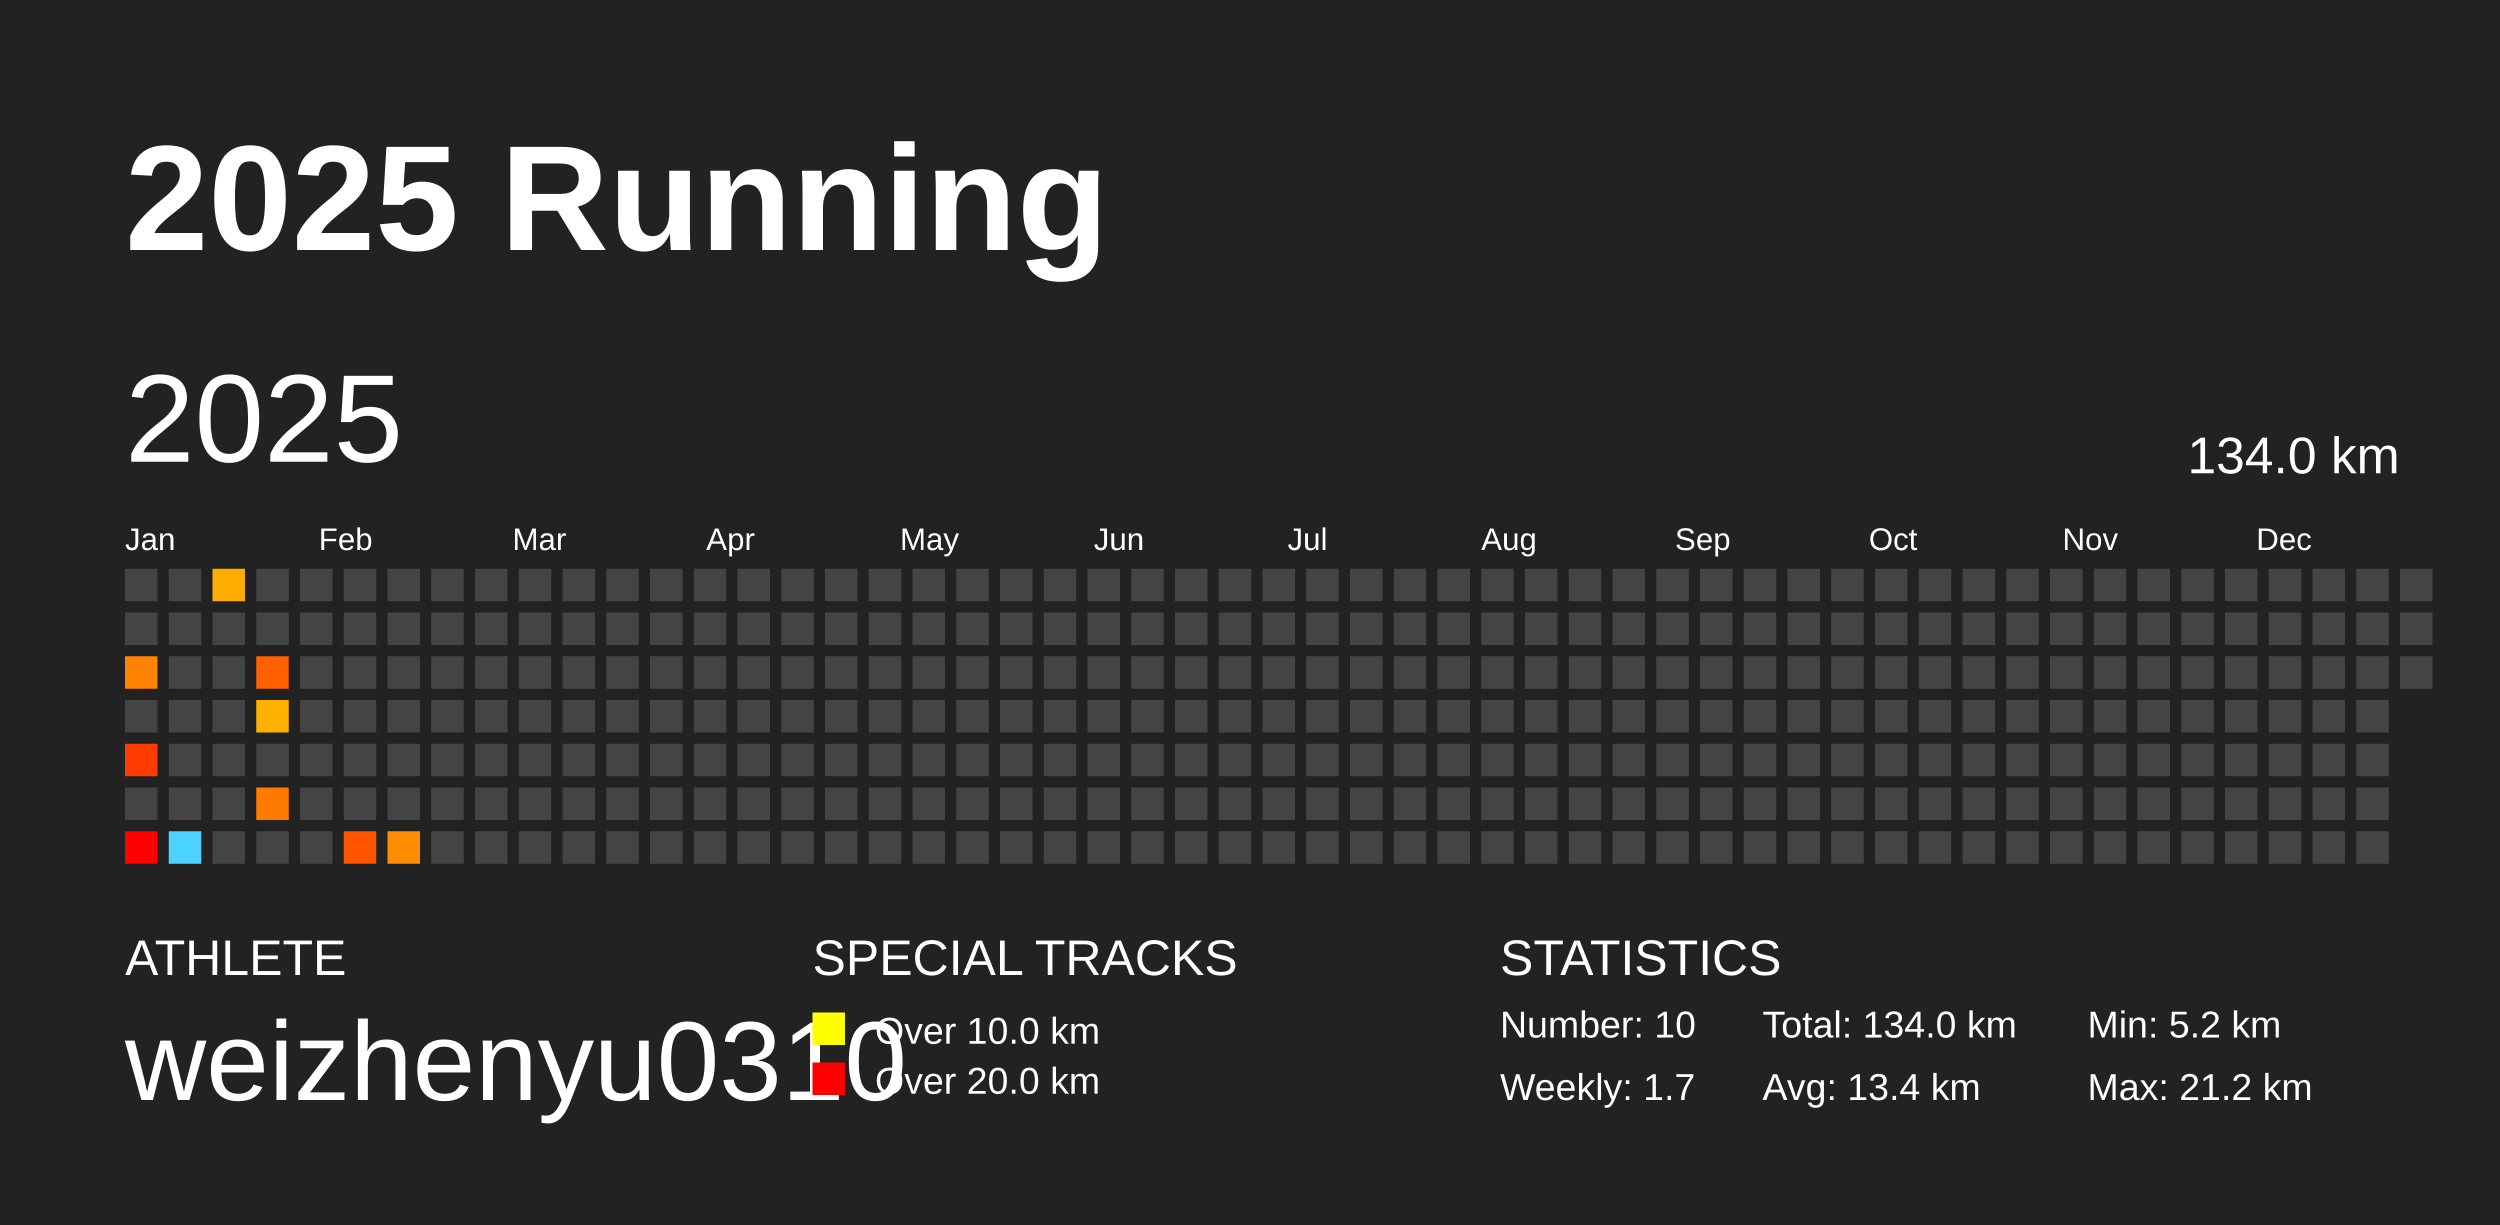
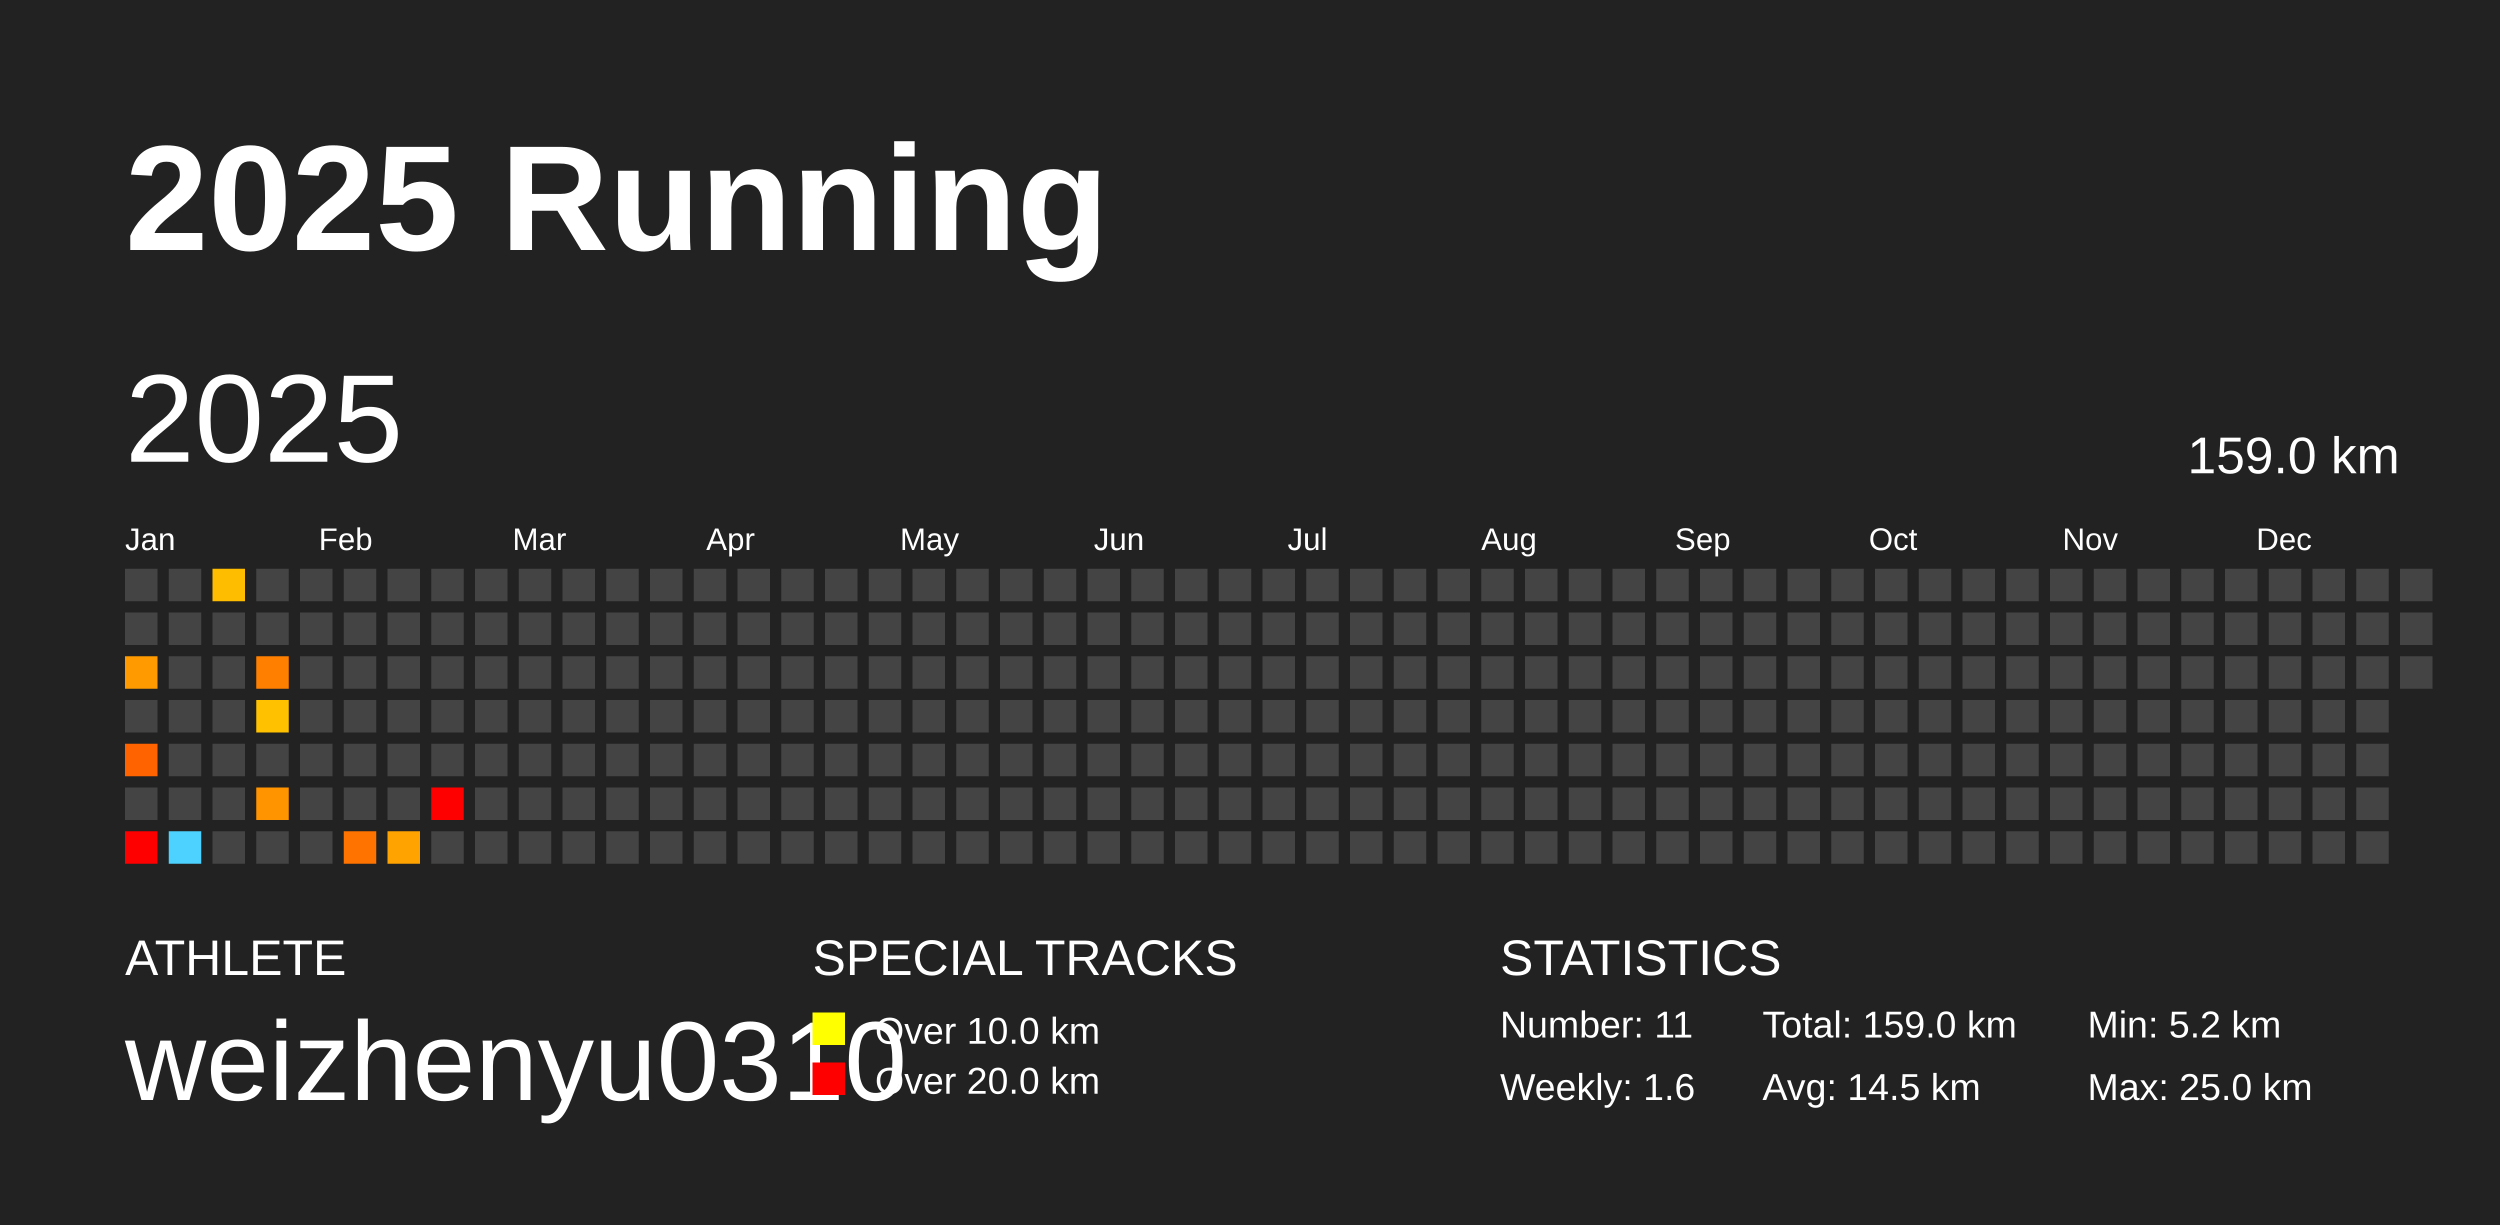
<svg xmlns="http://www.w3.org/2000/svg" baseProfile="full" height="98mm" version="1.1" viewBox="0,0,200,98" width="200mm">
  <defs />
  <rect fill="#222222" height="98" width="200" x="0" y="0" />
  <text fill="#FFFFFF" style="font-size:12px; font-family:Arial; font-weight:bold;" x="10" y="20">2025 Running</text>
  <text fill="#FFFFFF" style="font-size:4px; font-family:Arial" x="10" y="78">ATHLETE</text>
  <text fill="#FFFFFF" style="font-size:9px; font-family:Arial" x="10" y="88">weizhenyu0310</text>
  <text fill="#FFFFFF" style="font-size:4px; font-family:Arial" x="65" y="78">SPECIAL TRACKS</text>
  <rect fill="yellow" height="2.6" width="2.6" x="65" y="81" />
  <text fill="#FFFFFF" style="font-size:3px; font-family:Arial" x="70" y="83.5">Over 10.0 km</text>
  <rect fill="red" height="2.6" width="2.6" x="65" y="85" />
  <text fill="#FFFFFF" style="font-size:3px; font-family:Arial" x="70" y="87.5">Over 20.0 km</text>
  <text fill="#FFFFFF" style="font-size:4px; font-family:Arial" x="120" y="78">STATISTICS</text>
-   <text fill="#FFFFFF" style="font-size:3px; font-family:Arial" x="120" y="83">Number: 10</text>
-   <text fill="#FFFFFF" style="font-size:3px; font-family:Arial" x="120" y="88">Weekly: 1.7</text>
-   <text fill="#FFFFFF" style="font-size:3px; font-family:Arial" x="141" y="83">Total: 134.0 km</text>
-   <text fill="#FFFFFF" style="font-size:3px; font-family:Arial" x="141" y="88">Avg: 13.4 km</text>
+   <text fill="#FFFFFF" style="font-size:3px; font-family:Arial" x="120" y="83">Number: 11</text>
+   <text fill="#FFFFFF" style="font-size:3px; font-family:Arial" x="120" y="88">Weekly: 1.6</text>
+   <text fill="#FFFFFF" style="font-size:3px; font-family:Arial" x="141" y="83">Total: 159.0 km</text>
+   <text fill="#FFFFFF" style="font-size:3px; font-family:Arial" x="141" y="88">Avg: 14.5 km</text>
  <text fill="#FFFFFF" style="font-size:3px; font-family:Arial" x="167" y="83">Min: 5.2 km</text>
-   <text fill="#FFFFFF" style="font-size:3px; font-family:Arial" x="167" y="88">Max: 21.2 km</text>
+   <text fill="#FFFFFF" style="font-size:3px; font-family:Arial" x="167" y="88">Max: 25.0 km</text>
  <text dominant-baseline="hanging" fill="#FFFFFF" style="font-size:10.0px; font-family:Arial;" x="10" y="30">2025</text>
-   <text dominant-baseline="hanging" fill="#FFFFFF" style="font-size:4.125px; font-family:Arial;" x="175" y="35">134.0 km</text>
+   <text dominant-baseline="hanging" fill="#FFFFFF" style="font-size:4.125px; font-family:Arial;" x="175" y="35">159.0 km</text>
  <text fill="#FFFFFF" style="font-size:2.5px; font-family:Arial" x="10.0" y="44">Jan</text>
  <text fill="#FFFFFF" style="font-size:2.5px; font-family:Arial" x="25.5" y="44">Feb</text>
  <text fill="#FFFFFF" style="font-size:2.5px; font-family:Arial" x="41.0" y="44">Mar</text>
  <text fill="#FFFFFF" style="font-size:2.5px; font-family:Arial" x="56.5" y="44">Apr</text>
  <text fill="#FFFFFF" style="font-size:2.5px; font-family:Arial" x="72.0" y="44">May</text>
  <text fill="#FFFFFF" style="font-size:2.5px; font-family:Arial" x="87.5" y="44">Jun</text>
  <text fill="#FFFFFF" style="font-size:2.5px; font-family:Arial" x="103.0" y="44">Jul</text>
  <text fill="#FFFFFF" style="font-size:2.5px; font-family:Arial" x="118.5" y="44">Aug</text>
  <text fill="#FFFFFF" style="font-size:2.5px; font-family:Arial" x="134.0" y="44">Sep</text>
  <text fill="#FFFFFF" style="font-size:2.5px; font-family:Arial" x="149.5" y="44">Oct</text>
  <text fill="#FFFFFF" style="font-size:2.5px; font-family:Arial" x="165.0" y="44">Nov</text>
  <text fill="#FFFFFF" style="font-size:2.5px; font-family:Arial" x="180.5" y="44">Dec</text>
  <rect fill="#444444" height="2.6" width="2.6" x="10.0" y="45.5" />
  <rect fill="#444444" height="2.6" width="2.6" x="10.0" y="49.0" />
-   <rect fill="#ff8300" height="2.6" width="2.6" x="10.0" y="52.5" />
+   <rect fill="#ff9b00" height="2.6" width="2.6" x="10.0" y="52.5" />
  <rect fill="#444444" height="2.6" width="2.6" x="10.0" y="56.0" />
-   <rect fill="#ff3d00" height="2.6" width="2.6" x="10.0" y="59.5" />
+   <rect fill="#ff6300" height="2.6" width="2.6" x="10.0" y="59.5" />
  <rect fill="#444444" height="2.6" width="2.6" x="10.0" y="63.0" />
  <rect fill="red" height="2.6" width="2.6" x="10.0" y="66.5" />
  <rect fill="#444444" height="2.6" width="2.6" x="13.5" y="45.5" />
  <rect fill="#444444" height="2.6" width="2.6" x="13.5" y="49.0" />
  <rect fill="#444444" height="2.6" width="2.6" x="13.5" y="52.5" />
  <rect fill="#444444" height="2.6" width="2.6" x="13.5" y="56.0" />
  <rect fill="#444444" height="2.6" width="2.6" x="13.5" y="59.5" />
  <rect fill="#444444" height="2.6" width="2.6" x="13.5" y="63.0" />
  <rect fill="#4dd2ff" height="2.6" width="2.6" x="13.5" y="66.5" />
-   <rect fill="#ffad00" height="2.6" width="2.6" x="17.0" y="45.5" />
+   <rect fill="#ffbd00" height="2.6" width="2.6" x="17.0" y="45.5" />
  <rect fill="#444444" height="2.6" width="2.6" x="17.0" y="49.0" />
  <rect fill="#444444" height="2.6" width="2.6" x="17.0" y="52.5" />
  <rect fill="#444444" height="2.6" width="2.6" x="17.0" y="56.0" />
  <rect fill="#444444" height="2.6" width="2.6" x="17.0" y="59.5" />
  <rect fill="#444444" height="2.6" width="2.6" x="17.0" y="63.0" />
  <rect fill="#444444" height="2.6" width="2.6" x="17.0" y="66.5" />
  <rect fill="#444444" height="2.6" width="2.6" x="20.5" y="45.5" />
  <rect fill="#444444" height="2.6" width="2.6" x="20.5" y="49.0" />
-   <rect fill="#ff6100" height="2.6" width="2.6" x="20.5" y="52.5" />
-   <rect fill="#ffb200" height="2.6" width="2.6" x="20.5" y="56.0" />
+   <rect fill="#ff8000" height="2.6" width="2.6" x="20.5" y="52.5" />
+   <rect fill="#ffc100" height="2.6" width="2.6" x="20.5" y="56.0" />
  <rect fill="#444444" height="2.6" width="2.6" x="20.5" y="59.5" />
-   <rect fill="#ff7b00" height="2.6" width="2.6" x="20.5" y="63.0" />
+   <rect fill="#ff9400" height="2.6" width="2.6" x="20.5" y="63.0" />
  <rect fill="#444444" height="2.6" width="2.6" x="20.5" y="66.5" />
  <rect fill="#444444" height="2.6" width="2.6" x="24.0" y="45.5" />
  <rect fill="#444444" height="2.6" width="2.6" x="24.0" y="49.0" />
  <rect fill="#444444" height="2.6" width="2.6" x="24.0" y="52.5" />
  <rect fill="#444444" height="2.6" width="2.6" x="24.0" y="56.0" />
  <rect fill="#444444" height="2.6" width="2.6" x="24.0" y="59.5" />
  <rect fill="#444444" height="2.6" width="2.6" x="24.0" y="63.0" />
  <rect fill="#444444" height="2.6" width="2.6" x="24.0" y="66.5" />
  <rect fill="#444444" height="2.6" width="2.6" x="27.5" y="45.5" />
  <rect fill="#444444" height="2.6" width="2.6" x="27.5" y="49.0" />
  <rect fill="#444444" height="2.6" width="2.6" x="27.5" y="52.5" />
  <rect fill="#444444" height="2.6" width="2.6" x="27.5" y="56.0" />
  <rect fill="#444444" height="2.6" width="2.6" x="27.5" y="59.5" />
  <rect fill="#444444" height="2.6" width="2.6" x="27.5" y="63.0" />
-   <rect fill="#ff5300" height="2.6" width="2.6" x="27.5" y="66.5" />
+   <rect fill="#ff7400" height="2.6" width="2.6" x="27.5" y="66.5" />
  <rect fill="#444444" height="2.6" width="2.6" x="31.0" y="45.5" />
  <rect fill="#444444" height="2.6" width="2.6" x="31.0" y="49.0" />
  <rect fill="#444444" height="2.6" width="2.6" x="31.0" y="52.5" />
  <rect fill="#444444" height="2.6" width="2.6" x="31.0" y="56.0" />
  <rect fill="#444444" height="2.6" width="2.6" x="31.0" y="59.5" />
  <rect fill="#444444" height="2.6" width="2.6" x="31.0" y="63.0" />
-   <rect fill="#ff8d00" height="2.6" width="2.6" x="31.0" y="66.5" />
+   <rect fill="#ffa300" height="2.6" width="2.6" x="31.0" y="66.5" />
  <rect fill="#444444" height="2.6" width="2.6" x="34.5" y="45.5" />
  <rect fill="#444444" height="2.6" width="2.6" x="34.5" y="49.0" />
  <rect fill="#444444" height="2.6" width="2.6" x="34.5" y="52.5" />
  <rect fill="#444444" height="2.6" width="2.6" x="34.5" y="56.0" />
  <rect fill="#444444" height="2.6" width="2.6" x="34.5" y="59.5" />
-   <rect fill="#444444" height="2.6" width="2.6" x="34.5" y="63.0" />
+   <rect fill="red" height="2.6" width="2.6" x="34.5" y="63.0" />
  <rect fill="#444444" height="2.6" width="2.6" x="34.5" y="66.5" />
  <rect fill="#444444" height="2.6" width="2.6" x="38.0" y="45.5" />
  <rect fill="#444444" height="2.6" width="2.6" x="38.0" y="49.0" />
  <rect fill="#444444" height="2.6" width="2.6" x="38.0" y="52.5" />
  <rect fill="#444444" height="2.6" width="2.6" x="38.0" y="56.0" />
  <rect fill="#444444" height="2.6" width="2.6" x="38.0" y="59.5" />
  <rect fill="#444444" height="2.6" width="2.6" x="38.0" y="63.0" />
  <rect fill="#444444" height="2.6" width="2.6" x="38.0" y="66.5" />
  <rect fill="#444444" height="2.6" width="2.6" x="41.5" y="45.5" />
  <rect fill="#444444" height="2.6" width="2.6" x="41.5" y="49.0" />
  <rect fill="#444444" height="2.6" width="2.6" x="41.5" y="52.5" />
  <rect fill="#444444" height="2.6" width="2.6" x="41.5" y="56.0" />
  <rect fill="#444444" height="2.6" width="2.6" x="41.5" y="59.5" />
  <rect fill="#444444" height="2.6" width="2.6" x="41.5" y="63.0" />
  <rect fill="#444444" height="2.6" width="2.6" x="41.5" y="66.5" />
  <rect fill="#444444" height="2.6" width="2.6" x="45.0" y="45.5" />
  <rect fill="#444444" height="2.6" width="2.6" x="45.0" y="49.0" />
  <rect fill="#444444" height="2.6" width="2.6" x="45.0" y="52.5" />
  <rect fill="#444444" height="2.6" width="2.6" x="45.0" y="56.0" />
  <rect fill="#444444" height="2.6" width="2.6" x="45.0" y="59.5" />
  <rect fill="#444444" height="2.6" width="2.6" x="45.0" y="63.0" />
  <rect fill="#444444" height="2.6" width="2.6" x="45.0" y="66.5" />
  <rect fill="#444444" height="2.6" width="2.6" x="48.5" y="45.5" />
  <rect fill="#444444" height="2.6" width="2.6" x="48.5" y="49.0" />
  <rect fill="#444444" height="2.6" width="2.6" x="48.5" y="52.5" />
  <rect fill="#444444" height="2.6" width="2.6" x="48.5" y="56.0" />
  <rect fill="#444444" height="2.6" width="2.6" x="48.5" y="59.5" />
  <rect fill="#444444" height="2.6" width="2.6" x="48.5" y="63.0" />
  <rect fill="#444444" height="2.6" width="2.6" x="48.5" y="66.5" />
  <rect fill="#444444" height="2.6" width="2.6" x="52.0" y="45.5" />
  <rect fill="#444444" height="2.6" width="2.6" x="52.0" y="49.0" />
  <rect fill="#444444" height="2.6" width="2.6" x="52.0" y="52.5" />
  <rect fill="#444444" height="2.6" width="2.6" x="52.0" y="56.0" />
  <rect fill="#444444" height="2.6" width="2.6" x="52.0" y="59.5" />
  <rect fill="#444444" height="2.6" width="2.6" x="52.0" y="63.0" />
  <rect fill="#444444" height="2.6" width="2.6" x="52.0" y="66.5" />
  <rect fill="#444444" height="2.6" width="2.6" x="55.5" y="45.5" />
  <rect fill="#444444" height="2.6" width="2.6" x="55.5" y="49.0" />
  <rect fill="#444444" height="2.6" width="2.6" x="55.5" y="52.5" />
  <rect fill="#444444" height="2.6" width="2.6" x="55.5" y="56.0" />
  <rect fill="#444444" height="2.6" width="2.6" x="55.5" y="59.5" />
  <rect fill="#444444" height="2.6" width="2.6" x="55.5" y="63.0" />
  <rect fill="#444444" height="2.6" width="2.6" x="55.5" y="66.5" />
  <rect fill="#444444" height="2.6" width="2.6" x="59.0" y="45.5" />
  <rect fill="#444444" height="2.6" width="2.6" x="59.0" y="49.0" />
  <rect fill="#444444" height="2.6" width="2.6" x="59.0" y="52.5" />
  <rect fill="#444444" height="2.6" width="2.6" x="59.0" y="56.0" />
  <rect fill="#444444" height="2.6" width="2.6" x="59.0" y="59.5" />
  <rect fill="#444444" height="2.6" width="2.6" x="59.0" y="63.0" />
  <rect fill="#444444" height="2.6" width="2.6" x="59.0" y="66.5" />
  <rect fill="#444444" height="2.6" width="2.6" x="62.5" y="45.5" />
  <rect fill="#444444" height="2.6" width="2.6" x="62.5" y="49.0" />
  <rect fill="#444444" height="2.6" width="2.6" x="62.5" y="52.5" />
  <rect fill="#444444" height="2.6" width="2.6" x="62.5" y="56.0" />
  <rect fill="#444444" height="2.6" width="2.6" x="62.5" y="59.5" />
  <rect fill="#444444" height="2.6" width="2.6" x="62.5" y="63.0" />
  <rect fill="#444444" height="2.6" width="2.6" x="62.5" y="66.5" />
  <rect fill="#444444" height="2.6" width="2.6" x="66.0" y="45.5" />
  <rect fill="#444444" height="2.6" width="2.6" x="66.0" y="49.0" />
  <rect fill="#444444" height="2.6" width="2.6" x="66.0" y="52.5" />
  <rect fill="#444444" height="2.6" width="2.6" x="66.0" y="56.0" />
  <rect fill="#444444" height="2.6" width="2.6" x="66.0" y="59.5" />
  <rect fill="#444444" height="2.6" width="2.6" x="66.0" y="63.0" />
  <rect fill="#444444" height="2.6" width="2.6" x="66.0" y="66.5" />
  <rect fill="#444444" height="2.6" width="2.6" x="69.5" y="45.5" />
  <rect fill="#444444" height="2.6" width="2.6" x="69.5" y="49.0" />
  <rect fill="#444444" height="2.6" width="2.6" x="69.5" y="52.5" />
  <rect fill="#444444" height="2.6" width="2.6" x="69.5" y="56.0" />
  <rect fill="#444444" height="2.6" width="2.6" x="69.5" y="59.5" />
  <rect fill="#444444" height="2.6" width="2.6" x="69.5" y="63.0" />
  <rect fill="#444444" height="2.6" width="2.6" x="69.5" y="66.5" />
  <rect fill="#444444" height="2.6" width="2.6" x="73.0" y="45.5" />
  <rect fill="#444444" height="2.6" width="2.6" x="73.0" y="49.0" />
  <rect fill="#444444" height="2.6" width="2.6" x="73.0" y="52.5" />
  <rect fill="#444444" height="2.6" width="2.6" x="73.0" y="56.0" />
  <rect fill="#444444" height="2.6" width="2.6" x="73.0" y="59.5" />
  <rect fill="#444444" height="2.6" width="2.6" x="73.0" y="63.0" />
  <rect fill="#444444" height="2.6" width="2.6" x="73.0" y="66.5" />
  <rect fill="#444444" height="2.6" width="2.6" x="76.5" y="45.5" />
  <rect fill="#444444" height="2.6" width="2.6" x="76.5" y="49.0" />
  <rect fill="#444444" height="2.6" width="2.6" x="76.5" y="52.5" />
  <rect fill="#444444" height="2.6" width="2.6" x="76.5" y="56.0" />
  <rect fill="#444444" height="2.6" width="2.6" x="76.5" y="59.5" />
  <rect fill="#444444" height="2.6" width="2.6" x="76.5" y="63.0" />
  <rect fill="#444444" height="2.6" width="2.6" x="76.5" y="66.5" />
  <rect fill="#444444" height="2.6" width="2.6" x="80.0" y="45.5" />
  <rect fill="#444444" height="2.6" width="2.6" x="80.0" y="49.0" />
  <rect fill="#444444" height="2.6" width="2.6" x="80.0" y="52.5" />
  <rect fill="#444444" height="2.6" width="2.6" x="80.0" y="56.0" />
  <rect fill="#444444" height="2.6" width="2.6" x="80.0" y="59.5" />
  <rect fill="#444444" height="2.6" width="2.6" x="80.0" y="63.0" />
  <rect fill="#444444" height="2.6" width="2.6" x="80.0" y="66.5" />
  <rect fill="#444444" height="2.6" width="2.6" x="83.5" y="45.5" />
  <rect fill="#444444" height="2.6" width="2.6" x="83.5" y="49.0" />
  <rect fill="#444444" height="2.6" width="2.6" x="83.5" y="52.5" />
  <rect fill="#444444" height="2.6" width="2.6" x="83.5" y="56.0" />
  <rect fill="#444444" height="2.6" width="2.6" x="83.5" y="59.5" />
  <rect fill="#444444" height="2.6" width="2.6" x="83.5" y="63.0" />
  <rect fill="#444444" height="2.6" width="2.6" x="83.5" y="66.5" />
  <rect fill="#444444" height="2.6" width="2.6" x="87.0" y="45.5" />
  <rect fill="#444444" height="2.6" width="2.6" x="87.0" y="49.0" />
  <rect fill="#444444" height="2.6" width="2.6" x="87.0" y="52.5" />
  <rect fill="#444444" height="2.6" width="2.6" x="87.0" y="56.0" />
  <rect fill="#444444" height="2.6" width="2.6" x="87.0" y="59.5" />
  <rect fill="#444444" height="2.6" width="2.6" x="87.0" y="63.0" />
  <rect fill="#444444" height="2.6" width="2.6" x="87.0" y="66.5" />
  <rect fill="#444444" height="2.6" width="2.6" x="90.5" y="45.5" />
  <rect fill="#444444" height="2.6" width="2.6" x="90.5" y="49.0" />
  <rect fill="#444444" height="2.6" width="2.6" x="90.5" y="52.5" />
  <rect fill="#444444" height="2.6" width="2.6" x="90.5" y="56.0" />
  <rect fill="#444444" height="2.6" width="2.6" x="90.5" y="59.5" />
  <rect fill="#444444" height="2.6" width="2.6" x="90.5" y="63.0" />
  <rect fill="#444444" height="2.6" width="2.6" x="90.5" y="66.5" />
  <rect fill="#444444" height="2.6" width="2.6" x="94.0" y="45.5" />
  <rect fill="#444444" height="2.6" width="2.6" x="94.0" y="49.0" />
  <rect fill="#444444" height="2.6" width="2.6" x="94.0" y="52.5" />
  <rect fill="#444444" height="2.6" width="2.6" x="94.0" y="56.0" />
  <rect fill="#444444" height="2.6" width="2.6" x="94.0" y="59.5" />
  <rect fill="#444444" height="2.6" width="2.6" x="94.0" y="63.0" />
  <rect fill="#444444" height="2.6" width="2.6" x="94.0" y="66.5" />
  <rect fill="#444444" height="2.6" width="2.6" x="97.5" y="45.5" />
  <rect fill="#444444" height="2.6" width="2.6" x="97.5" y="49.0" />
  <rect fill="#444444" height="2.6" width="2.6" x="97.5" y="52.5" />
  <rect fill="#444444" height="2.6" width="2.6" x="97.5" y="56.0" />
  <rect fill="#444444" height="2.6" width="2.6" x="97.5" y="59.5" />
  <rect fill="#444444" height="2.6" width="2.6" x="97.5" y="63.0" />
  <rect fill="#444444" height="2.6" width="2.6" x="97.5" y="66.5" />
  <rect fill="#444444" height="2.6" width="2.6" x="101.0" y="45.5" />
  <rect fill="#444444" height="2.6" width="2.6" x="101.0" y="49.0" />
  <rect fill="#444444" height="2.6" width="2.6" x="101.0" y="52.5" />
  <rect fill="#444444" height="2.6" width="2.6" x="101.0" y="56.0" />
  <rect fill="#444444" height="2.6" width="2.6" x="101.0" y="59.5" />
  <rect fill="#444444" height="2.6" width="2.6" x="101.0" y="63.0" />
  <rect fill="#444444" height="2.6" width="2.6" x="101.0" y="66.5" />
  <rect fill="#444444" height="2.6" width="2.6" x="104.5" y="45.5" />
  <rect fill="#444444" height="2.6" width="2.6" x="104.5" y="49.0" />
  <rect fill="#444444" height="2.6" width="2.6" x="104.5" y="52.5" />
  <rect fill="#444444" height="2.6" width="2.6" x="104.5" y="56.0" />
  <rect fill="#444444" height="2.6" width="2.6" x="104.5" y="59.5" />
  <rect fill="#444444" height="2.6" width="2.6" x="104.5" y="63.0" />
  <rect fill="#444444" height="2.6" width="2.6" x="104.5" y="66.5" />
  <rect fill="#444444" height="2.6" width="2.6" x="108.0" y="45.5" />
  <rect fill="#444444" height="2.6" width="2.6" x="108.0" y="49.0" />
  <rect fill="#444444" height="2.6" width="2.6" x="108.0" y="52.5" />
  <rect fill="#444444" height="2.6" width="2.6" x="108.0" y="56.0" />
  <rect fill="#444444" height="2.6" width="2.6" x="108.0" y="59.5" />
  <rect fill="#444444" height="2.6" width="2.6" x="108.0" y="63.0" />
  <rect fill="#444444" height="2.6" width="2.6" x="108.0" y="66.5" />
  <rect fill="#444444" height="2.6" width="2.6" x="111.5" y="45.5" />
  <rect fill="#444444" height="2.6" width="2.6" x="111.5" y="49.0" />
  <rect fill="#444444" height="2.6" width="2.6" x="111.5" y="52.5" />
  <rect fill="#444444" height="2.6" width="2.6" x="111.5" y="56.0" />
  <rect fill="#444444" height="2.6" width="2.6" x="111.5" y="59.5" />
  <rect fill="#444444" height="2.6" width="2.6" x="111.5" y="63.0" />
  <rect fill="#444444" height="2.6" width="2.6" x="111.5" y="66.5" />
  <rect fill="#444444" height="2.6" width="2.6" x="115.0" y="45.5" />
  <rect fill="#444444" height="2.6" width="2.6" x="115.0" y="49.0" />
  <rect fill="#444444" height="2.6" width="2.6" x="115.0" y="52.5" />
  <rect fill="#444444" height="2.6" width="2.6" x="115.0" y="56.0" />
  <rect fill="#444444" height="2.6" width="2.6" x="115.0" y="59.5" />
  <rect fill="#444444" height="2.6" width="2.6" x="115.0" y="63.0" />
  <rect fill="#444444" height="2.6" width="2.6" x="115.0" y="66.5" />
  <rect fill="#444444" height="2.6" width="2.6" x="118.5" y="45.5" />
  <rect fill="#444444" height="2.6" width="2.6" x="118.5" y="49.0" />
  <rect fill="#444444" height="2.6" width="2.6" x="118.5" y="52.5" />
  <rect fill="#444444" height="2.6" width="2.6" x="118.5" y="56.0" />
  <rect fill="#444444" height="2.6" width="2.6" x="118.5" y="59.5" />
  <rect fill="#444444" height="2.6" width="2.6" x="118.5" y="63.0" />
  <rect fill="#444444" height="2.6" width="2.6" x="118.5" y="66.5" />
  <rect fill="#444444" height="2.6" width="2.6" x="122.0" y="45.5" />
  <rect fill="#444444" height="2.6" width="2.6" x="122.0" y="49.0" />
  <rect fill="#444444" height="2.6" width="2.6" x="122.0" y="52.5" />
  <rect fill="#444444" height="2.6" width="2.6" x="122.0" y="56.0" />
  <rect fill="#444444" height="2.6" width="2.6" x="122.0" y="59.5" />
  <rect fill="#444444" height="2.6" width="2.6" x="122.0" y="63.0" />
  <rect fill="#444444" height="2.6" width="2.6" x="122.0" y="66.5" />
  <rect fill="#444444" height="2.6" width="2.6" x="125.5" y="45.5" />
  <rect fill="#444444" height="2.6" width="2.6" x="125.5" y="49.0" />
  <rect fill="#444444" height="2.6" width="2.6" x="125.5" y="52.5" />
  <rect fill="#444444" height="2.6" width="2.6" x="125.5" y="56.0" />
  <rect fill="#444444" height="2.6" width="2.6" x="125.5" y="59.5" />
  <rect fill="#444444" height="2.6" width="2.6" x="125.5" y="63.0" />
  <rect fill="#444444" height="2.6" width="2.6" x="125.5" y="66.5" />
  <rect fill="#444444" height="2.6" width="2.6" x="129.0" y="45.5" />
  <rect fill="#444444" height="2.6" width="2.6" x="129.0" y="49.0" />
  <rect fill="#444444" height="2.6" width="2.6" x="129.0" y="52.5" />
  <rect fill="#444444" height="2.6" width="2.6" x="129.0" y="56.0" />
  <rect fill="#444444" height="2.6" width="2.6" x="129.0" y="59.5" />
  <rect fill="#444444" height="2.6" width="2.6" x="129.0" y="63.0" />
  <rect fill="#444444" height="2.6" width="2.6" x="129.0" y="66.5" />
  <rect fill="#444444" height="2.6" width="2.6" x="132.5" y="45.5" />
  <rect fill="#444444" height="2.6" width="2.6" x="132.5" y="49.0" />
  <rect fill="#444444" height="2.6" width="2.6" x="132.5" y="52.5" />
  <rect fill="#444444" height="2.6" width="2.6" x="132.5" y="56.0" />
  <rect fill="#444444" height="2.6" width="2.6" x="132.5" y="59.5" />
  <rect fill="#444444" height="2.6" width="2.6" x="132.5" y="63.0" />
  <rect fill="#444444" height="2.6" width="2.6" x="132.5" y="66.5" />
  <rect fill="#444444" height="2.6" width="2.6" x="136.0" y="45.5" />
  <rect fill="#444444" height="2.6" width="2.6" x="136.0" y="49.0" />
  <rect fill="#444444" height="2.6" width="2.6" x="136.0" y="52.5" />
  <rect fill="#444444" height="2.6" width="2.6" x="136.0" y="56.0" />
  <rect fill="#444444" height="2.6" width="2.6" x="136.0" y="59.5" />
  <rect fill="#444444" height="2.6" width="2.6" x="136.0" y="63.0" />
  <rect fill="#444444" height="2.6" width="2.6" x="136.0" y="66.5" />
  <rect fill="#444444" height="2.6" width="2.6" x="139.5" y="45.5" />
  <rect fill="#444444" height="2.6" width="2.6" x="139.5" y="49.0" />
  <rect fill="#444444" height="2.6" width="2.6" x="139.5" y="52.5" />
  <rect fill="#444444" height="2.6" width="2.6" x="139.5" y="56.0" />
  <rect fill="#444444" height="2.6" width="2.6" x="139.5" y="59.5" />
  <rect fill="#444444" height="2.6" width="2.6" x="139.5" y="63.0" />
  <rect fill="#444444" height="2.6" width="2.6" x="139.5" y="66.5" />
  <rect fill="#444444" height="2.6" width="2.6" x="143.0" y="45.5" />
  <rect fill="#444444" height="2.6" width="2.6" x="143.0" y="49.0" />
  <rect fill="#444444" height="2.6" width="2.6" x="143.0" y="52.5" />
  <rect fill="#444444" height="2.6" width="2.6" x="143.0" y="56.0" />
  <rect fill="#444444" height="2.6" width="2.6" x="143.0" y="59.5" />
  <rect fill="#444444" height="2.6" width="2.6" x="143.0" y="63.0" />
  <rect fill="#444444" height="2.6" width="2.6" x="143.0" y="66.5" />
  <rect fill="#444444" height="2.6" width="2.6" x="146.5" y="45.5" />
  <rect fill="#444444" height="2.6" width="2.6" x="146.5" y="49.0" />
  <rect fill="#444444" height="2.6" width="2.6" x="146.5" y="52.5" />
  <rect fill="#444444" height="2.6" width="2.6" x="146.5" y="56.0" />
  <rect fill="#444444" height="2.6" width="2.6" x="146.5" y="59.5" />
  <rect fill="#444444" height="2.6" width="2.6" x="146.5" y="63.0" />
  <rect fill="#444444" height="2.6" width="2.6" x="146.5" y="66.5" />
  <rect fill="#444444" height="2.6" width="2.6" x="150.0" y="45.5" />
  <rect fill="#444444" height="2.6" width="2.6" x="150.0" y="49.0" />
  <rect fill="#444444" height="2.6" width="2.6" x="150.0" y="52.5" />
  <rect fill="#444444" height="2.6" width="2.6" x="150.0" y="56.0" />
  <rect fill="#444444" height="2.6" width="2.6" x="150.0" y="59.5" />
  <rect fill="#444444" height="2.6" width="2.6" x="150.0" y="63.0" />
  <rect fill="#444444" height="2.6" width="2.6" x="150.0" y="66.5" />
  <rect fill="#444444" height="2.6" width="2.6" x="153.5" y="45.5" />
  <rect fill="#444444" height="2.6" width="2.6" x="153.5" y="49.0" />
  <rect fill="#444444" height="2.6" width="2.6" x="153.5" y="52.5" />
  <rect fill="#444444" height="2.6" width="2.6" x="153.5" y="56.0" />
  <rect fill="#444444" height="2.6" width="2.6" x="153.5" y="59.5" />
  <rect fill="#444444" height="2.6" width="2.6" x="153.5" y="63.0" />
  <rect fill="#444444" height="2.6" width="2.6" x="153.5" y="66.5" />
  <rect fill="#444444" height="2.6" width="2.6" x="157.0" y="45.5" />
  <rect fill="#444444" height="2.6" width="2.6" x="157.0" y="49.0" />
  <rect fill="#444444" height="2.6" width="2.6" x="157.0" y="52.5" />
  <rect fill="#444444" height="2.6" width="2.6" x="157.0" y="56.0" />
  <rect fill="#444444" height="2.6" width="2.6" x="157.0" y="59.5" />
  <rect fill="#444444" height="2.6" width="2.6" x="157.0" y="63.0" />
  <rect fill="#444444" height="2.6" width="2.6" x="157.0" y="66.5" />
  <rect fill="#444444" height="2.6" width="2.6" x="160.5" y="45.5" />
  <rect fill="#444444" height="2.6" width="2.6" x="160.5" y="49.0" />
  <rect fill="#444444" height="2.6" width="2.6" x="160.5" y="52.5" />
  <rect fill="#444444" height="2.6" width="2.6" x="160.5" y="56.0" />
  <rect fill="#444444" height="2.6" width="2.6" x="160.5" y="59.5" />
  <rect fill="#444444" height="2.6" width="2.6" x="160.5" y="63.0" />
  <rect fill="#444444" height="2.6" width="2.6" x="160.5" y="66.5" />
  <rect fill="#444444" height="2.6" width="2.6" x="164.0" y="45.5" />
  <rect fill="#444444" height="2.6" width="2.6" x="164.0" y="49.0" />
  <rect fill="#444444" height="2.6" width="2.6" x="164.0" y="52.5" />
  <rect fill="#444444" height="2.6" width="2.6" x="164.0" y="56.0" />
  <rect fill="#444444" height="2.6" width="2.6" x="164.0" y="59.5" />
  <rect fill="#444444" height="2.6" width="2.6" x="164.0" y="63.0" />
  <rect fill="#444444" height="2.6" width="2.6" x="164.0" y="66.5" />
  <rect fill="#444444" height="2.6" width="2.6" x="167.5" y="45.5" />
  <rect fill="#444444" height="2.6" width="2.6" x="167.5" y="49.0" />
  <rect fill="#444444" height="2.6" width="2.6" x="167.5" y="52.5" />
  <rect fill="#444444" height="2.6" width="2.6" x="167.5" y="56.0" />
  <rect fill="#444444" height="2.6" width="2.6" x="167.5" y="59.5" />
  <rect fill="#444444" height="2.6" width="2.6" x="167.5" y="63.0" />
  <rect fill="#444444" height="2.6" width="2.6" x="167.5" y="66.5" />
  <rect fill="#444444" height="2.6" width="2.6" x="171.0" y="45.5" />
  <rect fill="#444444" height="2.6" width="2.6" x="171.0" y="49.0" />
  <rect fill="#444444" height="2.6" width="2.6" x="171.0" y="52.5" />
  <rect fill="#444444" height="2.6" width="2.6" x="171.0" y="56.0" />
  <rect fill="#444444" height="2.6" width="2.6" x="171.0" y="59.5" />
  <rect fill="#444444" height="2.6" width="2.6" x="171.0" y="63.0" />
  <rect fill="#444444" height="2.6" width="2.6" x="171.0" y="66.5" />
  <rect fill="#444444" height="2.6" width="2.6" x="174.5" y="45.5" />
  <rect fill="#444444" height="2.6" width="2.6" x="174.5" y="49.0" />
  <rect fill="#444444" height="2.6" width="2.6" x="174.5" y="52.5" />
  <rect fill="#444444" height="2.6" width="2.6" x="174.5" y="56.0" />
  <rect fill="#444444" height="2.6" width="2.6" x="174.5" y="59.5" />
  <rect fill="#444444" height="2.6" width="2.6" x="174.5" y="63.0" />
  <rect fill="#444444" height="2.6" width="2.6" x="174.5" y="66.5" />
  <rect fill="#444444" height="2.6" width="2.6" x="178.0" y="45.5" />
  <rect fill="#444444" height="2.6" width="2.6" x="178.0" y="49.0" />
  <rect fill="#444444" height="2.6" width="2.6" x="178.0" y="52.5" />
  <rect fill="#444444" height="2.6" width="2.6" x="178.0" y="56.0" />
  <rect fill="#444444" height="2.6" width="2.6" x="178.0" y="59.5" />
  <rect fill="#444444" height="2.6" width="2.6" x="178.0" y="63.0" />
  <rect fill="#444444" height="2.6" width="2.6" x="178.0" y="66.5" />
  <rect fill="#444444" height="2.6" width="2.6" x="181.5" y="45.5" />
  <rect fill="#444444" height="2.6" width="2.6" x="181.5" y="49.0" />
  <rect fill="#444444" height="2.6" width="2.6" x="181.5" y="52.5" />
  <rect fill="#444444" height="2.6" width="2.6" x="181.5" y="56.0" />
  <rect fill="#444444" height="2.6" width="2.6" x="181.5" y="59.5" />
  <rect fill="#444444" height="2.6" width="2.6" x="181.5" y="63.0" />
  <rect fill="#444444" height="2.6" width="2.6" x="181.5" y="66.5" />
  <rect fill="#444444" height="2.6" width="2.6" x="185.0" y="45.5" />
  <rect fill="#444444" height="2.6" width="2.6" x="185.0" y="49.0" />
  <rect fill="#444444" height="2.6" width="2.6" x="185.0" y="52.5" />
  <rect fill="#444444" height="2.6" width="2.6" x="185.0" y="56.0" />
  <rect fill="#444444" height="2.6" width="2.6" x="185.0" y="59.5" />
  <rect fill="#444444" height="2.6" width="2.6" x="185.0" y="63.0" />
  <rect fill="#444444" height="2.6" width="2.6" x="185.0" y="66.5" />
  <rect fill="#444444" height="2.6" width="2.6" x="188.5" y="45.5" />
  <rect fill="#444444" height="2.6" width="2.6" x="188.5" y="49.0" />
  <rect fill="#444444" height="2.6" width="2.6" x="188.5" y="52.5" />
  <rect fill="#444444" height="2.6" width="2.6" x="188.5" y="56.0" />
  <rect fill="#444444" height="2.6" width="2.6" x="188.5" y="59.5" />
  <rect fill="#444444" height="2.6" width="2.6" x="188.5" y="63.0" />
  <rect fill="#444444" height="2.6" width="2.6" x="188.5" y="66.5" />
  <rect fill="#444444" height="2.6" width="2.6" x="192.0" y="45.5" />
  <rect fill="#444444" height="2.6" width="2.6" x="192.0" y="49.0" />
  <rect fill="#444444" height="2.6" width="2.6" x="192.0" y="52.5" />
</svg>
